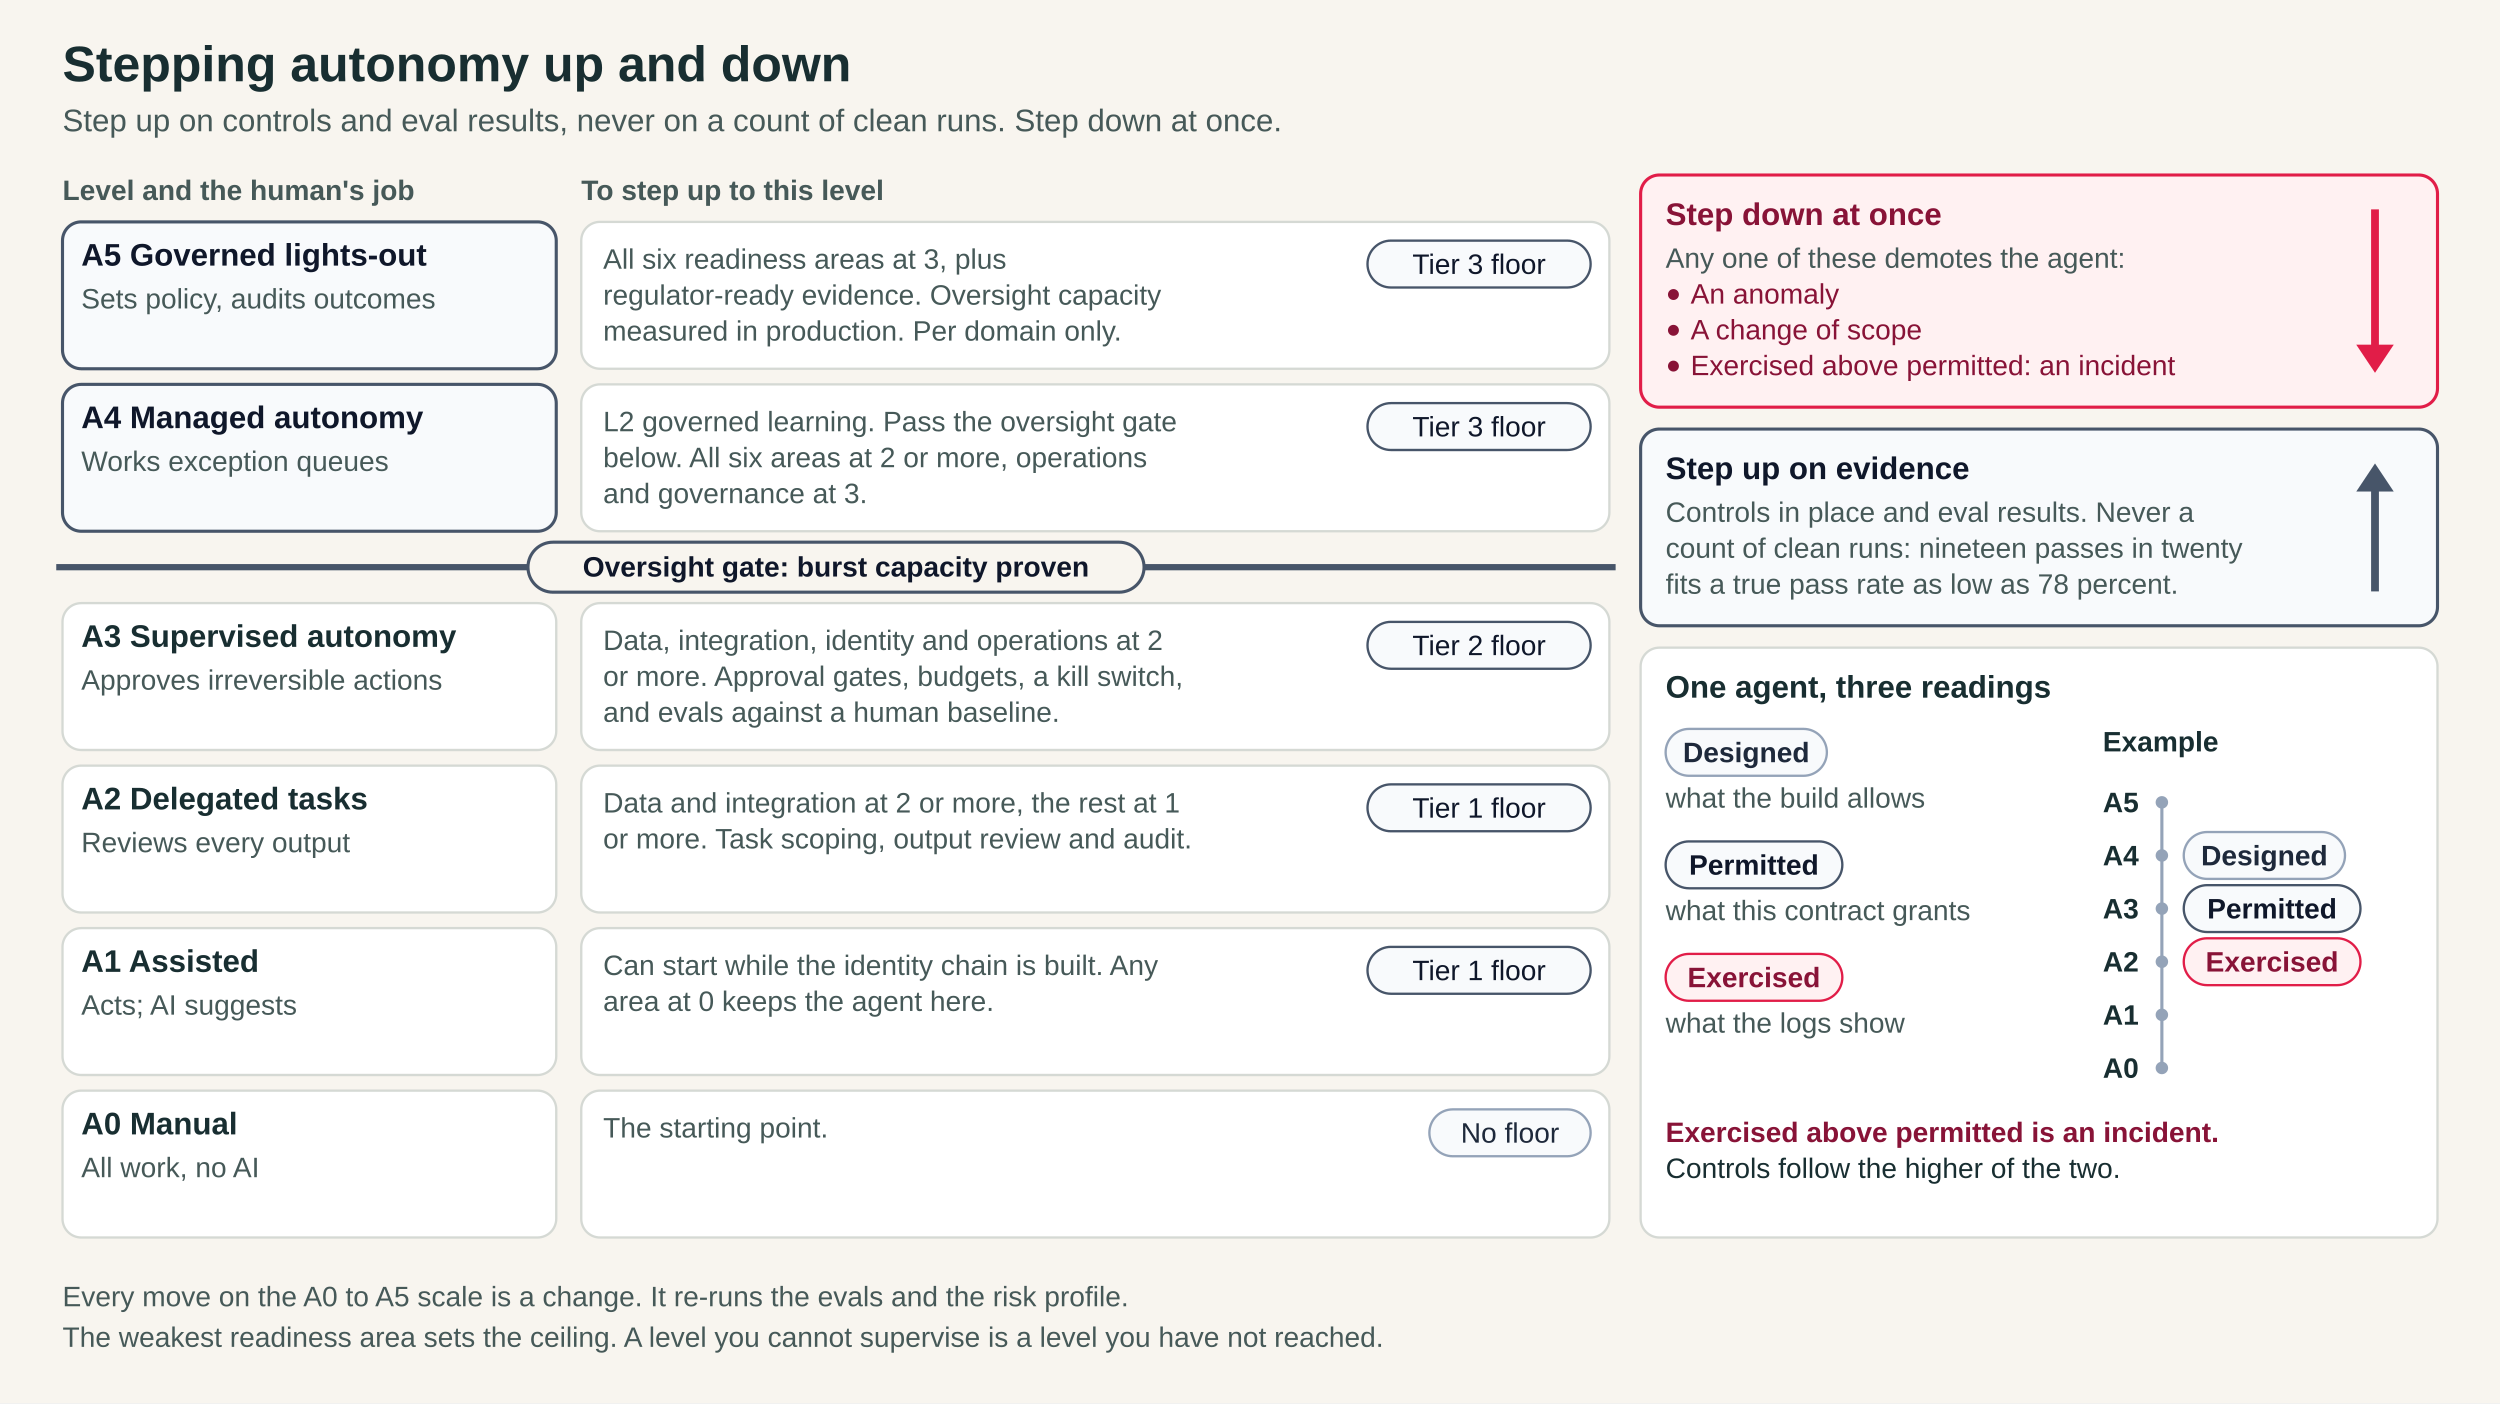
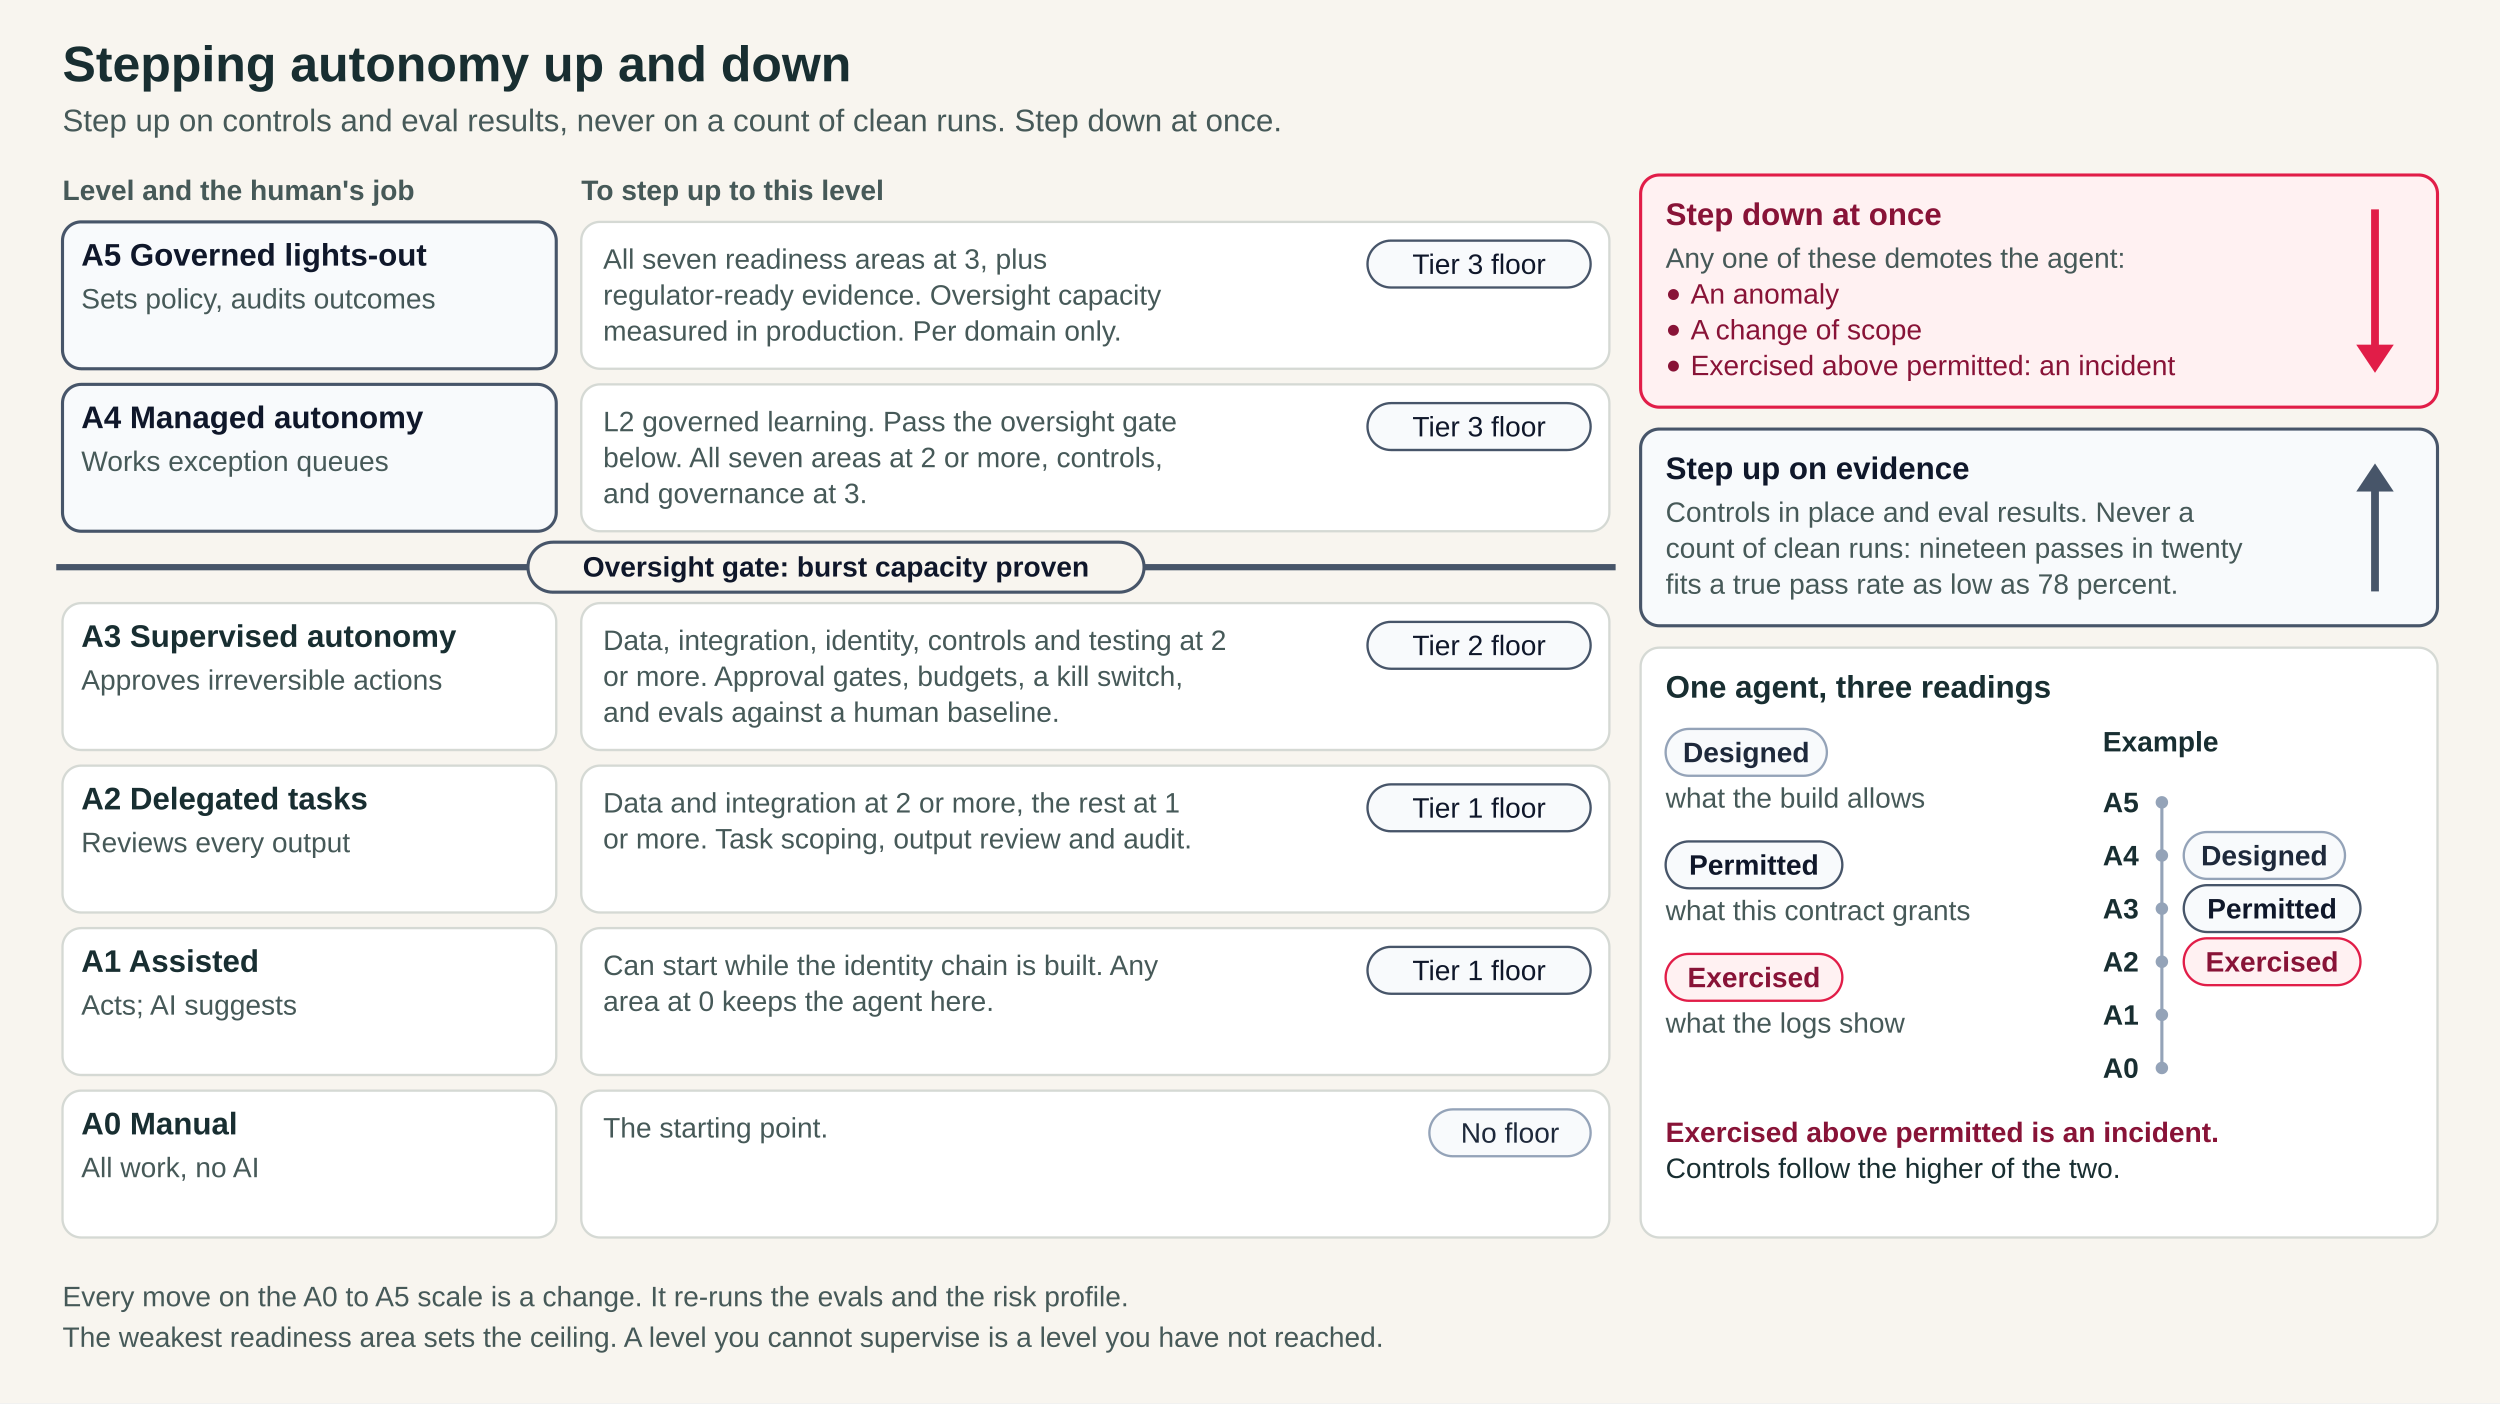
<svg xmlns="http://www.w3.org/2000/svg" viewBox="0 0 1600 898" role="img" aria-labelledby="title desc">
  <rect width="100%" height="100%" fill="#f8f5ef" />
  <text x="40" y="52" font-family="Arial,sans-serif" font-size="32" font-weight="600" fill="#182e31">Stepping autonomy up and down</text>
  <text x="40" y="84" font-family="Arial,sans-serif" font-size="20" fill="#465958">Step up on controls and eval results, never on a count of clean runs. Step down at once.</text>
  <text x="40" y="128" font-family="Arial,sans-serif" font-size="18" font-weight="700" fill="#465958">Level and the human's job</text>
  <text x="372" y="128" font-family="Arial,sans-serif" font-size="18" font-weight="700" fill="#465958">To step up to this level</text>
  <rect x="40" y="142" width="316" height="94" rx="12" fill="#f8fafc" stroke="#475569" stroke-width="2" />
  <text x="52" y="170" font-family="Arial,sans-serif" font-size="20" font-weight="700" fill="#0f172a">A5 Governed lights-out</text>
  <text x="52" y="197.4" font-family="Arial,sans-serif" font-size="18" fill="#465958">Sets policy, audits outcomes</text>
  <rect x="372" y="142" width="658" height="94" rx="12" fill="#fff" stroke="#d5d9d4" stroke-width="1.5" />
-   <text x="386" y="172" font-family="Arial,sans-serif" font-size="18" fill="#465958">All six readiness areas at 3, plus</text>
+   <text x="386" y="172" font-family="Arial,sans-serif" font-size="18" fill="#465958">All seven readiness areas at 3, plus</text>
  <text x="386" y="195" font-family="Arial,sans-serif" font-size="18" fill="#465958">regulator-ready evidence. Oversight capacity</text>
  <text x="386" y="218" font-family="Arial,sans-serif" font-size="18" fill="#465958">measured in production. Per domain only.</text>
  <rect x="875.2" y="154" width="142.8" height="30" rx="15" fill="#f8fafc" stroke="#475569" stroke-width="1.5" />
  <text x="946.6" y="175.3" font-family="Arial,sans-serif" font-size="18" text-anchor="middle" fill="#0f172a">Tier 3 floor</text>
  <rect x="40" y="246" width="316" height="94" rx="12" fill="#f8fafc" stroke="#475569" stroke-width="2" />
  <text x="52" y="274" font-family="Arial,sans-serif" font-size="20" font-weight="700" fill="#0f172a">A4 Managed autonomy</text>
  <text x="52" y="301.4" font-family="Arial,sans-serif" font-size="18" fill="#465958">Works exception queues</text>
  <rect x="372" y="246" width="658" height="94" rx="12" fill="#fff" stroke="#d5d9d4" stroke-width="1.5" />
  <text x="386" y="276" font-family="Arial,sans-serif" font-size="18" fill="#465958">L2 governed learning. Pass the oversight gate</text>
-   <text x="386" y="299" font-family="Arial,sans-serif" font-size="18" fill="#465958">below. All six areas at 2 or more, operations</text>
+   <text x="386" y="299" font-family="Arial,sans-serif" font-size="18" fill="#465958">below. All seven areas at 2 or more, controls,</text>
  <text x="386" y="322" font-family="Arial,sans-serif" font-size="18" fill="#465958">and governance at 3.</text>
  <rect x="875.2" y="258" width="142.8" height="30" rx="15" fill="#f8fafc" stroke="#475569" stroke-width="1.5" />
  <text x="946.6" y="279.3" font-family="Arial,sans-serif" font-size="18" text-anchor="middle" fill="#0f172a">Tier 3 floor</text>
  <rect x="40" y="386" width="316" height="94" rx="12" fill="#fff" stroke="#d5d9d4" stroke-width="1.5" />
  <text x="52" y="414" font-family="Arial,sans-serif" font-size="20" font-weight="700" fill="#182e31">A3 Supervised autonomy</text>
  <text x="52" y="441.4" font-family="Arial,sans-serif" font-size="18" fill="#465958">Approves irreversible actions</text>
  <rect x="372" y="386" width="658" height="94" rx="12" fill="#fff" stroke="#d5d9d4" stroke-width="1.5" />
-   <text x="386" y="416" font-family="Arial,sans-serif" font-size="18" fill="#465958">Data, integration, identity and operations at 2</text>
+   <text x="386" y="416" font-family="Arial,sans-serif" font-size="18" fill="#465958">Data, integration, identity, controls and testing at 2</text>
  <text x="386" y="439" font-family="Arial,sans-serif" font-size="18" fill="#465958">or more. Approval gates, budgets, a kill switch,</text>
  <text x="386" y="462" font-family="Arial,sans-serif" font-size="18" fill="#465958">and evals against a human baseline.</text>
  <rect x="875.2" y="398" width="142.8" height="30" rx="15" fill="#f8fafc" stroke="#475569" stroke-width="1.5" />
  <text x="946.6" y="419.3" font-family="Arial,sans-serif" font-size="18" text-anchor="middle" fill="#0f172a">Tier 2 floor</text>
  <rect x="40" y="490" width="316" height="94" rx="12" fill="#fff" stroke="#d5d9d4" stroke-width="1.5" />
  <text x="52" y="518" font-family="Arial,sans-serif" font-size="20" font-weight="700" fill="#182e31">A2 Delegated tasks</text>
  <text x="52" y="545.4" font-family="Arial,sans-serif" font-size="18" fill="#465958">Reviews every output</text>
  <rect x="372" y="490" width="658" height="94" rx="12" fill="#fff" stroke="#d5d9d4" stroke-width="1.5" />
  <text x="386" y="520" font-family="Arial,sans-serif" font-size="18" fill="#465958">Data and integration at 2 or more, the rest at 1</text>
  <text x="386" y="543" font-family="Arial,sans-serif" font-size="18" fill="#465958">or more. Task scoping, output review and audit.</text>
  <rect x="875.2" y="502" width="142.8" height="30" rx="15" fill="#f8fafc" stroke="#475569" stroke-width="1.5" />
  <text x="946.6" y="523.3" font-family="Arial,sans-serif" font-size="18" text-anchor="middle" fill="#0f172a">Tier 1 floor</text>
  <rect x="40" y="594" width="316" height="94" rx="12" fill="#fff" stroke="#d5d9d4" stroke-width="1.5" />
  <text x="52" y="622" font-family="Arial,sans-serif" font-size="20" font-weight="700" fill="#182e31">A1 Assisted</text>
  <text x="52" y="649.4" font-family="Arial,sans-serif" font-size="18" fill="#465958">Acts; AI suggests</text>
  <rect x="372" y="594" width="658" height="94" rx="12" fill="#fff" stroke="#d5d9d4" stroke-width="1.5" />
  <text x="386" y="624" font-family="Arial,sans-serif" font-size="18" fill="#465958">Can start while the identity chain is built. Any</text>
  <text x="386" y="647" font-family="Arial,sans-serif" font-size="18" fill="#465958">area at 0 keeps the agent here.</text>
  <rect x="875.2" y="606" width="142.8" height="30" rx="15" fill="#f8fafc" stroke="#475569" stroke-width="1.5" />
  <text x="946.6" y="627.3" font-family="Arial,sans-serif" font-size="18" text-anchor="middle" fill="#0f172a">Tier 1 floor</text>
  <rect x="40" y="698" width="316" height="94" rx="12" fill="#fff" stroke="#d5d9d4" stroke-width="1.5" />
  <text x="52" y="726" font-family="Arial,sans-serif" font-size="20" font-weight="700" fill="#182e31">A0 Manual</text>
  <text x="52" y="753.4" font-family="Arial,sans-serif" font-size="18" fill="#465958">All work, no AI</text>
  <rect x="372" y="698" width="658" height="94" rx="12" fill="#fff" stroke="#d5d9d4" stroke-width="1.5" />
  <text x="386" y="728" font-family="Arial,sans-serif" font-size="18" fill="#465958">The starting point.</text>
  <rect x="914.8" y="710" width="103.2" height="30" rx="15" fill="#f8fafc" stroke="#94a3b8" stroke-width="1.5" />
  <text x="966.4" y="731.3" font-family="Arial,sans-serif" font-size="18" text-anchor="middle" fill="#1e293b">No floor</text>
  <path d="M36 363 L1034 363" fill="none" stroke="#475569" stroke-width="4" />
  <rect x="337.9" y="347" width="394.3" height="32" rx="16" fill="#f8f5ef" stroke="#475569" stroke-width="2" />
  <text x="535" y="369" font-family="Arial,sans-serif" font-size="18" font-weight="700" text-anchor="middle" fill="#0f172a">Oversight gate: burst capacity proven</text>
  <rect x="1050" y="112" width="510" height="148.6" rx="12" fill="#fff1f2" stroke="#e11d48" stroke-width="2" />
  <text x="1066" y="144" font-family="Arial,sans-serif" font-size="20" font-weight="700" fill="#881337">Step down at once</text>
  <text x="1066" y="171.4" font-family="Arial,sans-serif" font-size="18" fill="#465958">Any one of these demotes the agent:</text>
  <text x="1082" y="194.3" font-family="Arial,sans-serif" font-size="18" fill="#881337">An anomaly</text>
  <circle cx="1071" cy="188.5" r="3.5" fill="#881337" />
  <text x="1082" y="217.2" font-family="Arial,sans-serif" font-size="18" fill="#881337">A change of scope</text>
  <circle cx="1071" cy="211.4" r="3.5" fill="#881337" />
  <text x="1082" y="240.1" font-family="Arial,sans-serif" font-size="18" fill="#881337">Exercised above permitted: an incident</text>
  <circle cx="1071" cy="234.3" r="3.5" fill="#881337" />
  <path d="M1520 134 L1520 224.6" fill="none" stroke="#e11d48" stroke-width="5" />
  <path d="M1508 220.6 L1520 238.6 L1532 220.6 Z" fill="#e11d48" />
  <rect x="1050" y="274.6" width="510" height="125.9" rx="12" fill="#f8fafc" stroke="#475569" stroke-width="2" />
  <text x="1066" y="306.6" font-family="Arial,sans-serif" font-size="20" font-weight="700" fill="#0f172a">Step up on evidence</text>
  <text x="1066" y="334" font-family="Arial,sans-serif" font-size="18" fill="#465958">Controls in place and eval results. Never a</text>
  <text x="1066" y="357" font-family="Arial,sans-serif" font-size="18" fill="#465958">count of clean runs: nineteen passes in twenty</text>
  <text x="1066" y="380" font-family="Arial,sans-serif" font-size="18" fill="#465958">fits a true pass rate as low as 78 percent.</text>
  <path d="M1520 378.5 L1520 310.6" fill="none" stroke="#475569" stroke-width="5" />
  <path d="M1508 314.6 L1520 296.6 L1532 314.6 Z" fill="#475569" />
  <rect x="1050" y="414.5" width="510" height="377.5" rx="12" fill="#fff" stroke="#d5d9d4" stroke-width="1.5" />
  <text x="1066" y="446.5" font-family="Arial,sans-serif" font-size="20" font-weight="700" fill="#182e31">One agent, three readings</text>
  <rect x="1066" y="466.5" width="103.2" height="30" rx="15" fill="#f8fafc" stroke="#94a3b8" stroke-width="1.5" />
  <text x="1117.6" y="487.8" font-family="Arial,sans-serif" font-size="18" font-weight="700" text-anchor="middle" fill="#1e293b">Designed</text>
  <text x="1066" y="516.9" font-family="Arial,sans-serif" font-size="18" fill="#465958">what the build allows</text>
  <rect x="1066" y="538.5" width="113.1" height="30" rx="15" fill="#f8fafc" stroke="#475569" stroke-width="1.5" />
  <text x="1122.5" y="559.8" font-family="Arial,sans-serif" font-size="18" font-weight="700" text-anchor="middle" fill="#0f172a">Permitted</text>
  <text x="1066" y="588.9" font-family="Arial,sans-serif" font-size="18" fill="#465958">what this contract grants</text>
  <rect x="1066" y="610.5" width="113.1" height="30" rx="15" fill="#fff1f2" stroke="#e11d48" stroke-width="1.5" />
  <text x="1122.5" y="631.8" font-family="Arial,sans-serif" font-size="18" font-weight="700" text-anchor="middle" fill="#881337">Exercised</text>
  <text x="1066" y="660.9" font-family="Arial,sans-serif" font-size="18" fill="#465958">what the logs show</text>
  <text x="1345.8" y="480.9" font-family="Arial,sans-serif" font-size="18" font-weight="700" fill="#182e31">Example</text>
  <path d="M1383.6 513.5 L1383.6 683.5" fill="none" stroke="#94a3b8" stroke-width="2" />
  <text x="1345.8" y="519.8" font-family="Arial,sans-serif" font-size="18" font-weight="700" fill="#182e31">A5</text>
  <circle cx="1383.6" cy="513.5" r="4" fill="#94a3b8" />
  <text x="1345.8" y="553.8" font-family="Arial,sans-serif" font-size="18" font-weight="700" fill="#182e31">A4</text>
  <circle cx="1383.6" cy="547.5" r="4" fill="#94a3b8" />
  <rect x="1397.6" y="532.5" width="103.2" height="30" rx="15" fill="#f8fafc" stroke="#94a3b8" stroke-width="1.5" />
  <text x="1449.2" y="553.8" font-family="Arial,sans-serif" font-size="18" font-weight="700" text-anchor="middle" fill="#1e293b">Designed</text>
  <text x="1345.8" y="587.8" font-family="Arial,sans-serif" font-size="18" font-weight="700" fill="#182e31">A3</text>
  <circle cx="1383.6" cy="581.5" r="4" fill="#94a3b8" />
  <rect x="1397.6" y="566.5" width="113.1" height="30" rx="15" fill="#f8fafc" stroke="#475569" stroke-width="1.5" />
  <text x="1454.1" y="587.8" font-family="Arial,sans-serif" font-size="18" font-weight="700" text-anchor="middle" fill="#0f172a">Permitted</text>
  <text x="1345.8" y="621.8" font-family="Arial,sans-serif" font-size="18" font-weight="700" fill="#182e31">A2</text>
  <circle cx="1383.6" cy="615.5" r="4" fill="#94a3b8" />
  <rect x="1397.6" y="600.5" width="113.1" height="30" rx="15" fill="#fff1f2" stroke="#e11d48" stroke-width="1.5" />
  <text x="1454.1" y="621.8" font-family="Arial,sans-serif" font-size="18" font-weight="700" text-anchor="middle" fill="#881337">Exercised</text>
  <text x="1345.8" y="655.8" font-family="Arial,sans-serif" font-size="18" font-weight="700" fill="#182e31">A1</text>
  <circle cx="1383.6" cy="649.5" r="4" fill="#94a3b8" />
  <text x="1345.8" y="689.8" font-family="Arial,sans-serif" font-size="18" font-weight="700" fill="#182e31">A0</text>
  <circle cx="1383.6" cy="683.5" r="4" fill="#94a3b8" />
  <text x="1066" y="730.9" font-family="Arial,sans-serif" font-size="18" font-weight="700" fill="#881337">Exercised above permitted is an incident.</text>
  <text x="1066" y="753.9" font-family="Arial,sans-serif" font-size="18" fill="#182e31">Controls follow the higher of the two.</text>
  <text x="40" y="836" font-family="Arial,sans-serif" font-size="18" fill="#465958">Every move on the A0 to A5 scale is a change. It re-runs the evals and the risk profile.</text>
  <text x="40" y="862" font-family="Arial,sans-serif" font-size="18" fill="#465958">The weakest readiness area sets the ceiling. A level you cannot supervise is a level you have not reached.</text>
</svg>
